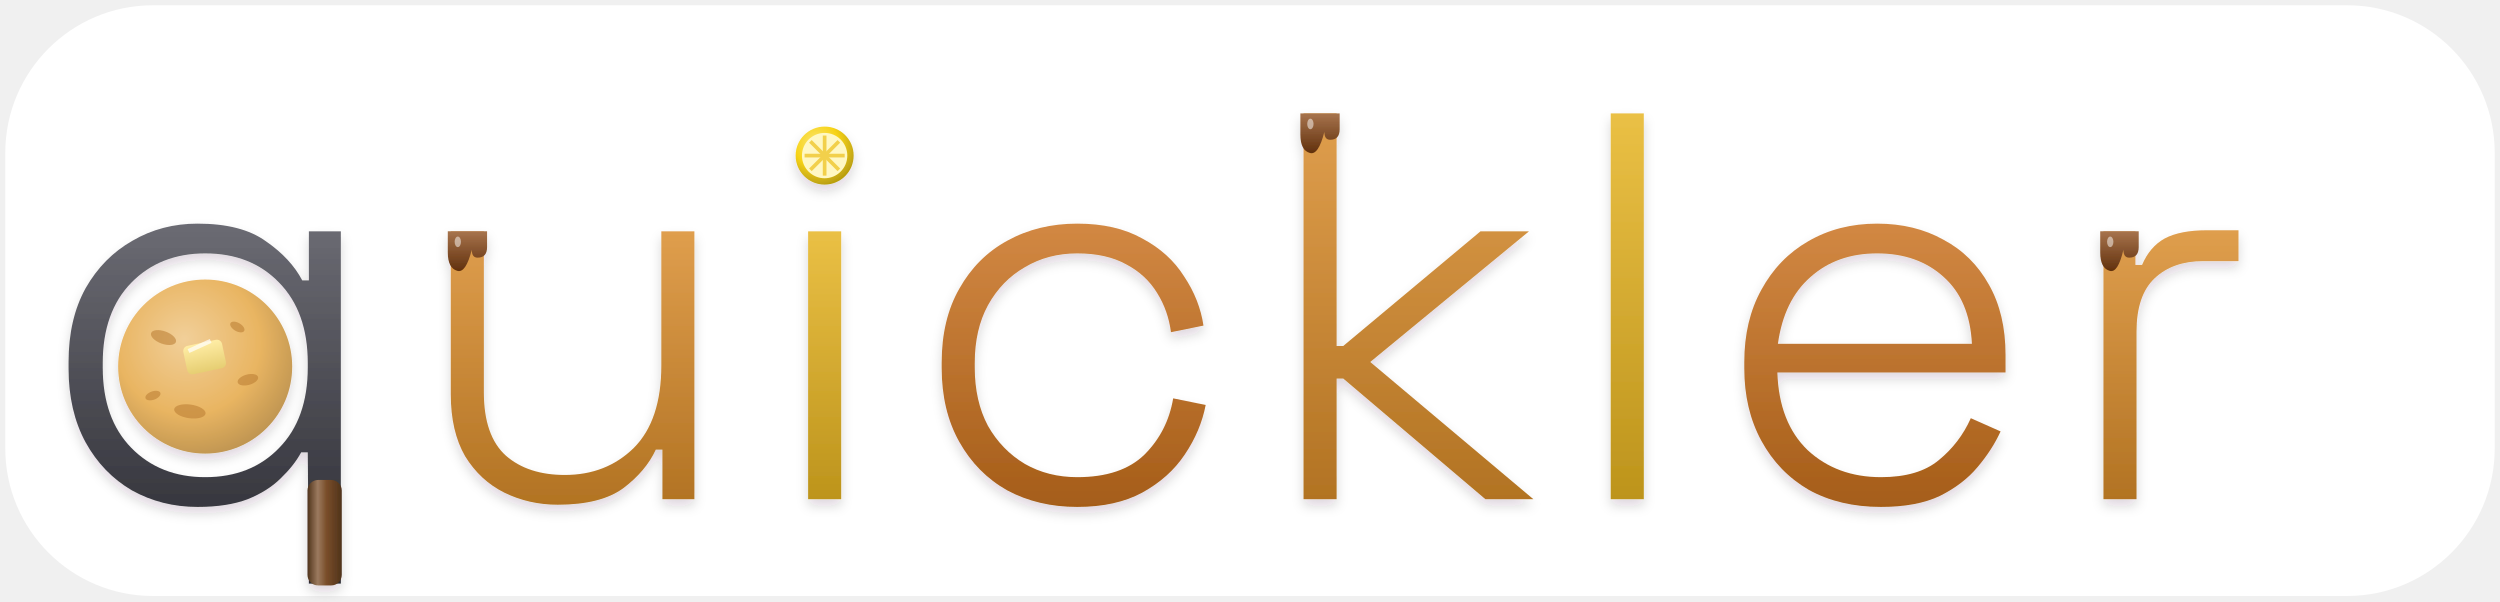
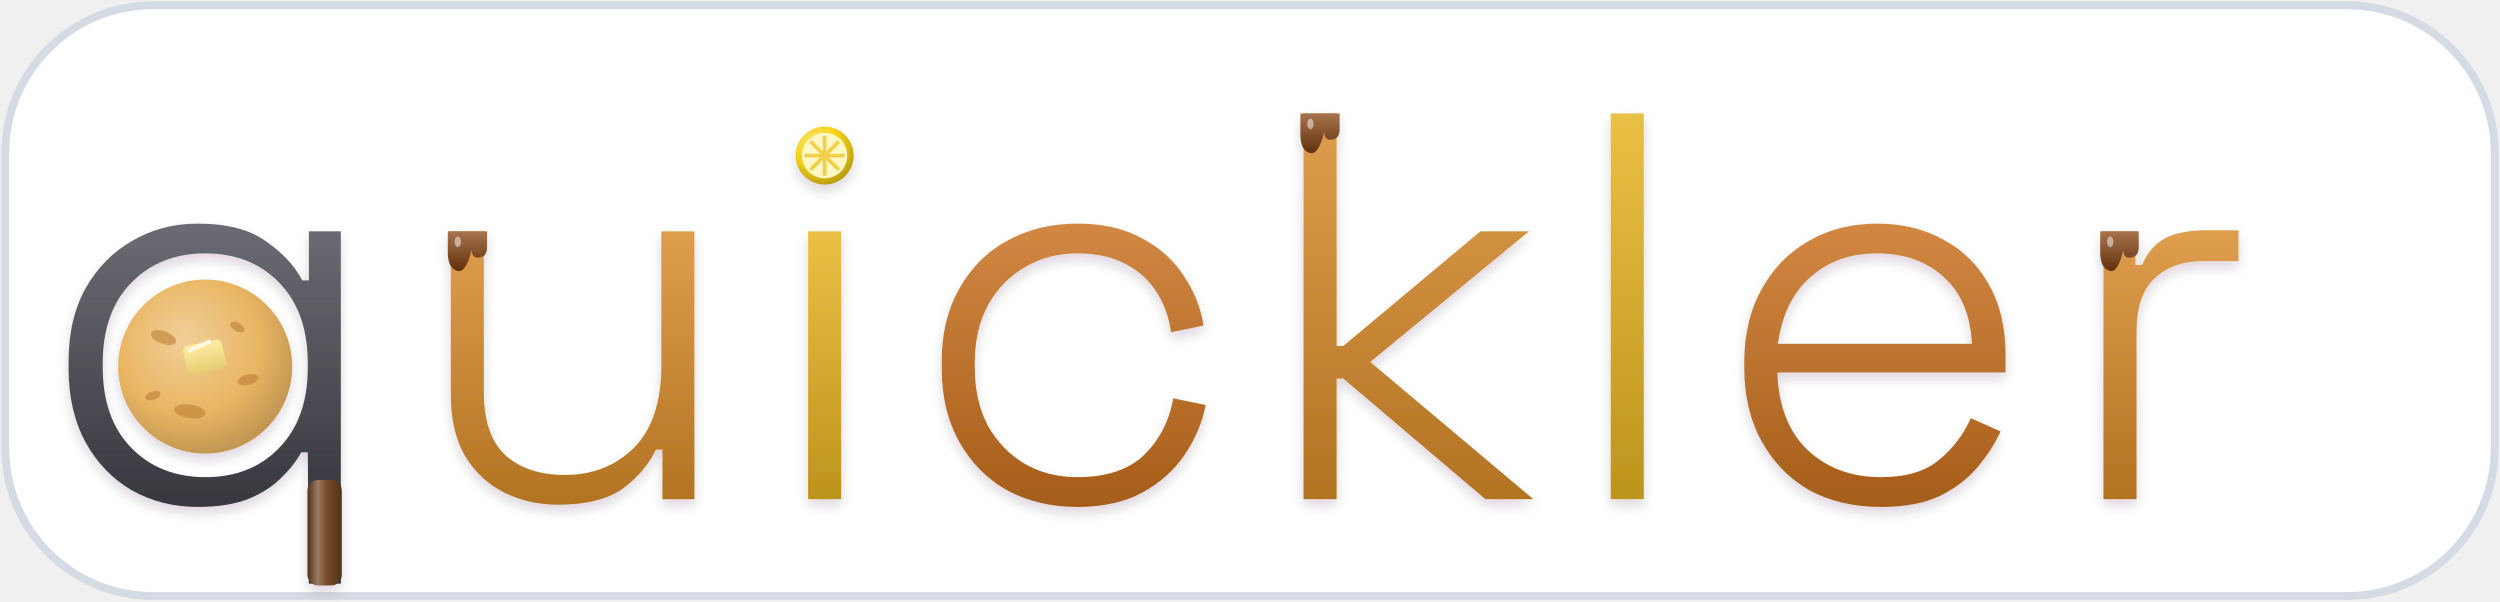
<svg xmlns="http://www.w3.org/2000/svg" width="1896" height="456" viewBox="-12 -32 948 228" role="img" aria-label="Quickler logo">
  <defs>
    <filter id="lift" x="-6%" y="-12%" width="112%" height="134%">
      <feDropShadow dx="0" dy="2.5" stdDeviation="2.2" flood-color="#241830" flood-opacity=".16" />
    </filter>
    <linearGradient id="LD98C2B" x1="0" y1="0" x2="0" y2="1">
      <stop stop-color="#DF9E4D" />
      <stop offset="1" stop-color="#B27323" />
    </linearGradient>
    <linearGradient id="LE6B422" x1="0" y1="0" x2="0" y2="1">
      <stop stop-color="#EAC045" />
      <stop offset="1" stop-color="#BD941C" />
    </linearGradient>
    <linearGradient id="LC9711F" x1="0" y1="0" x2="0" y2="1">
      <stop stop-color="#D28843" />
      <stop offset="1" stop-color="#A55D19" />
    </linearGradient>
    <linearGradient id="pan" x1="0" y1="0" x2="0" y2="1">
      <stop stop-color="#6B6B73" />
      <stop offset="1" stop-color="#292930" />
    </linearGradient>
    <linearGradient id="handle" x1="0" y1="0" x2="1" y2="0">
      <stop stop-color="#4F331B" />
      <stop offset=".3" stop-color="#9B7A5F" />
      <stop offset=".55" stop-color="#7A4E2A" />
      <stop offset="1" stop-color="#4F331B" />
    </linearGradient>
    <radialGradient id="pcake" cx="0.42" cy="0.38" r="0.75" fx="0.38" fy="0.34">
      <stop stop-color="#F1CF99" />
      <stop offset=".55" stop-color="#E9B562" />
      <stop offset="1" stop-color="#AF884A" />
    </radialGradient>
    <linearGradient id="butter" x1="0" y1="0" x2="0" y2="1">
      <stop stop-color="#FFEDA5" />
      <stop offset="1" stop-color="#E6CE72" />
    </linearGradient>
    <radialGradient id="lem" cx="0.38" cy="0.32" r="0.7" fx="0.34" fy="0.28">
      <stop stop-color="#FAE574" />
      <stop offset=".55" stop-color="#F7D317" />
      <stop offset="1" stop-color="#B99E11" />
    </radialGradient>
    <linearGradient id="syrup" x1="0" y1="0" x2="0" y2="1">
      <stop stop-color="#A7744D" />
      <stop offset="1" stop-color="#61300D" />
    </linearGradient>
  </defs>
-   <rect x="-10" y="-30" width="944" height="224" rx="56" fill="#FFFFFF" />
+   <rect x="-10" y="-30" width="944" height="224" rx="56" fill="#FFFFFF" stroke="#D5DBE4" stroke-width="3" />
  <g filter="url(#lift)">
    <path d="M199.484 159.39C192.239 159.39 185.481 157.857 179.211 154.792C173.081 151.727 168.134 147.129 164.372 140.998C160.75 134.728 158.938 126.925 158.938 117.59V55.726H171.478V116.754C171.478 127.761 174.265 135.773 179.838 140.789C185.412 145.666 192.866 148.104 202.201 148.104C212.651 148.104 221.36 144.69 228.326 137.863C235.293 130.896 238.776 120.446 238.776 106.513V55.726H251.316V157.3H239.194V138.49H236.686C234.178 143.924 230.068 148.801 224.355 153.12C218.643 157.3 210.352 159.39 199.484 159.39Z" fill="url(#LD98C2B)" />
    <path d="M294.439 157.3V55.726H306.979V157.3H294.439Z" fill="url(#LE6B422)" />
    <path d="M396.499 160.226C386.607 160.226 377.759 158.136 369.956 153.956C362.293 149.637 356.232 143.506 351.773 135.564C347.315 127.622 345.085 118.287 345.085 107.558V105.468C345.085 94.6 347.315 85.265 351.773 77.462C356.232 69.52 362.293 63.459 369.956 59.279C377.759 54.96 386.607 52.8 396.499 52.8C406.253 52.8 414.473 54.681 421.161 58.443C427.989 62.066 433.283 66.873 437.045 72.864C440.947 78.716 443.385 84.916 444.36 91.465L432.029 93.973C431.333 88.539 429.591 83.593 426.804 79.134C424.018 74.536 420.116 70.913 415.1 68.266C410.084 65.479 403.884 64.086 396.499 64.086C389.115 64.086 382.496 65.828 376.644 69.311C370.792 72.655 366.125 77.462 362.641 83.732C359.297 89.863 357.625 97.178 357.625 105.677V107.349C357.625 115.848 359.297 123.233 362.641 129.503C366.125 135.634 370.792 140.441 376.644 143.924C382.496 147.268 389.115 148.94 396.499 148.94C407.646 148.94 416.145 146.084 421.997 140.371C427.849 134.519 431.472 127.413 432.865 119.053L445.196 121.561C443.942 128.11 441.295 134.38 437.254 140.371C433.353 146.223 427.989 151.03 421.161 154.792C414.473 158.415 406.253 160.226 396.499 160.226Z" fill="url(#LC9711F)" />
    <path d="M482.302 157.3V11H494.842V99.198H497.35L549.391 55.726H567.783L507.591 105.259L569.455 157.3H551.272L497.35 111.529H494.842V157.3H482.302Z" fill="url(#LD98C2B)" />
    <path d="M598.787 157.3V11H611.327V157.3Z" fill="url(#LE6B422)" />
    <path d="M701.266 160.226C690.816 160.226 681.689 158.066 673.886 153.747C666.223 149.288 660.232 143.088 655.912 135.146C651.593 127.204 649.433 118.078 649.433 107.767V105.259C649.433 94.809 651.593 85.683 655.912 77.88C660.232 69.938 666.153 63.807 673.677 59.488C681.341 55.029 690.049 52.8 699.802 52.8C709.277 52.8 717.637 54.82 724.883 58.861C732.267 62.762 738.049 68.475 742.229 75.999C746.409 83.384 748.5 92.231 748.5 102.542V109.23H661.974C662.392 121.909 666.223 131.732 673.469 138.699C680.853 145.526 690.119 148.94 701.266 148.94C710.74 148.94 718.055 146.78 723.211 142.461C728.505 138.142 732.546 132.847 735.333 126.577L746.619 131.593C744.529 136.191 741.603 140.719 737.841 145.178C734.218 149.497 729.48 153.12 723.628 156.046C717.776 158.833 710.322 160.226 701.266 160.226ZM662.182 98.362H735.75C735.193 87.355 731.64 78.925 725.091 73.073C718.543 67.082 710.113 64.086 699.802 64.086C689.631 64.086 681.201 67.082 674.513 73.073C667.825 78.925 663.715 87.355 662.182 98.362Z" fill="url(#LC9711F)" />
    <path d="M785.63 157.3V55.726H797.752V68.475H800.26C802.21 63.877 805.067 60.533 808.829 58.443C812.73 56.353 818.094 55.308 824.922 55.308H836.835V67.012H823.459C815.795 67.012 809.665 69.172 805.067 73.491C800.469 77.81 798.17 84.568 798.17 93.764V157.3H785.63Z" fill="url(#LD98C2B)" />
    <path d="M105.124 189.3L104.706 139.535H102.198C100.387 142.879 97.809 146.153 94.465 149.358C91.26 152.563 87.08 155.21 81.925 157.3C76.77 159.251 70.43 160.226 62.906 160.226C53.849 160.226 45.559 158.136 38.035 153.956C30.65 149.637 24.798 143.576 20.479 135.773C16.16 127.831 14 118.496 14 107.767V105.259C14 94.391 16.16 85.056 20.479 77.253C24.938 69.45 30.859 63.459 38.244 59.279C45.629 54.96 53.849 52.8 62.906 52.8C74.053 52.8 82.691 55.029 88.822 59.488C95.092 63.807 99.69 68.754 102.616 74.327H105.124V55.726H117.246V189.3H105.124ZM65.832 148.94C77.397 148.94 86.732 145.248 93.838 137.863C101.083 130.478 104.706 120.307 104.706 107.349V105.677C104.706 92.719 101.083 82.548 93.838 75.163C86.732 67.778 77.397 64.086 65.832 64.086C54.407 64.086 45.071 67.778 37.826 75.163C30.581 82.548 26.958 92.719 26.958 105.677V107.349C26.958 120.307 30.581 130.478 37.826 137.863C45.071 145.248 54.407 148.94 65.832 148.94Z" fill="url(#pan)" />
    <rect x="104.6" y="150" width="13" height="40" rx="4" fill="url(#handle)" />
    <circle cx="65.8" cy="107" r="33" fill="url(#pcake)" />
    <ellipse cx="50" cy="96" rx="5" ry="2.4" fill="#B87A30" opacity=".55" transform="rotate(20 50 96)" />
    <ellipse cx="82" cy="112" rx="4" ry="2" fill="#B87A30" opacity=".55" transform="rotate(-15 82 112)" />
    <ellipse cx="60" cy="124" rx="6" ry="2.6" fill="#B87A30" opacity=".55" transform="rotate(8 60 124)" />
    <ellipse cx="78" cy="92" rx="3" ry="1.6" fill="#B87A30" opacity=".55" transform="rotate(30 78 92)" />
    <ellipse cx="46" cy="118" rx="3" ry="1.6" fill="#B87A30" opacity=".55" transform="rotate(-20 46 118)" />
    <rect x="58" y="98" width="15" height="11" rx="2" fill="url(#butter)" transform="rotate(-12 65 103)" />
    <path d="M60 100 l9 -2" stroke="#fff" stroke-width="1.6" opacity=".7" transform="rotate(-12 65 103)" />
    <circle cx="300.7" cy="27" r="11" fill="url(#lem)" />
    <circle cx="300.7" cy="27" r="8.6" fill="#FFF8C4" />
    <path d="M300.7 27 L308.3 27.0" stroke="#F2D04B" stroke-width="1.4" />
    <path d="M300.7 27 L306.1 32.4" stroke="#F2D04B" stroke-width="1.4" />
    <path d="M300.7 27 L300.7 34.6" stroke="#F2D04B" stroke-width="1.4" />
    <path d="M300.7 27 L295.3 32.4" stroke="#F2D04B" stroke-width="1.4" />
    <path d="M300.7 27 L293.1 27.0" stroke="#F2D04B" stroke-width="1.4" />
    <path d="M300.7 27 L295.3 21.6" stroke="#F2D04B" stroke-width="1.4" />
    <path d="M300.7 27 L300.7 19.4" stroke="#F2D04B" stroke-width="1.4" />
    <path d="M300.7 27 L306.1 21.6" stroke="#F2D04B" stroke-width="1.4" />
    <path d="M157.8 55.7 H172.7 V61.7 Q172.7 65.7 169.1 65.7 Q166.9 65.7 166.9 62.7 Q164.625 71.7 161.4 70.7 Q157.8 69.7 157.8 63.7Z" fill="url(#syrup)" />
    <ellipse cx="161.6" cy="59.7" rx="1.2" ry="2" fill="#fff" opacity=".5" />
    <path d="M481.1 11 H496.0 V17 Q496.0 21 492.4 21 Q490.2 21 490.2 18 Q487.925 27 484.7 26 Q481.1 25 481.1 19Z" fill="url(#syrup)" />
    <ellipse cx="484.9" cy="15" rx="1.2" ry="2" fill="#fff" opacity=".5" />
    <path d="M784.4 55.7 H799.0 V61.7 Q799.0 65.7 795.4 65.7 Q793.2 65.7 793.2 62.7 Q791.09 71.7 788.0 70.7 Q784.4 69.7 784.4 63.7Z" fill="url(#syrup)" />
    <ellipse cx="788.2" cy="59.7" rx="1.2" ry="2" fill="#fff" opacity=".5" />
  </g>
</svg>
